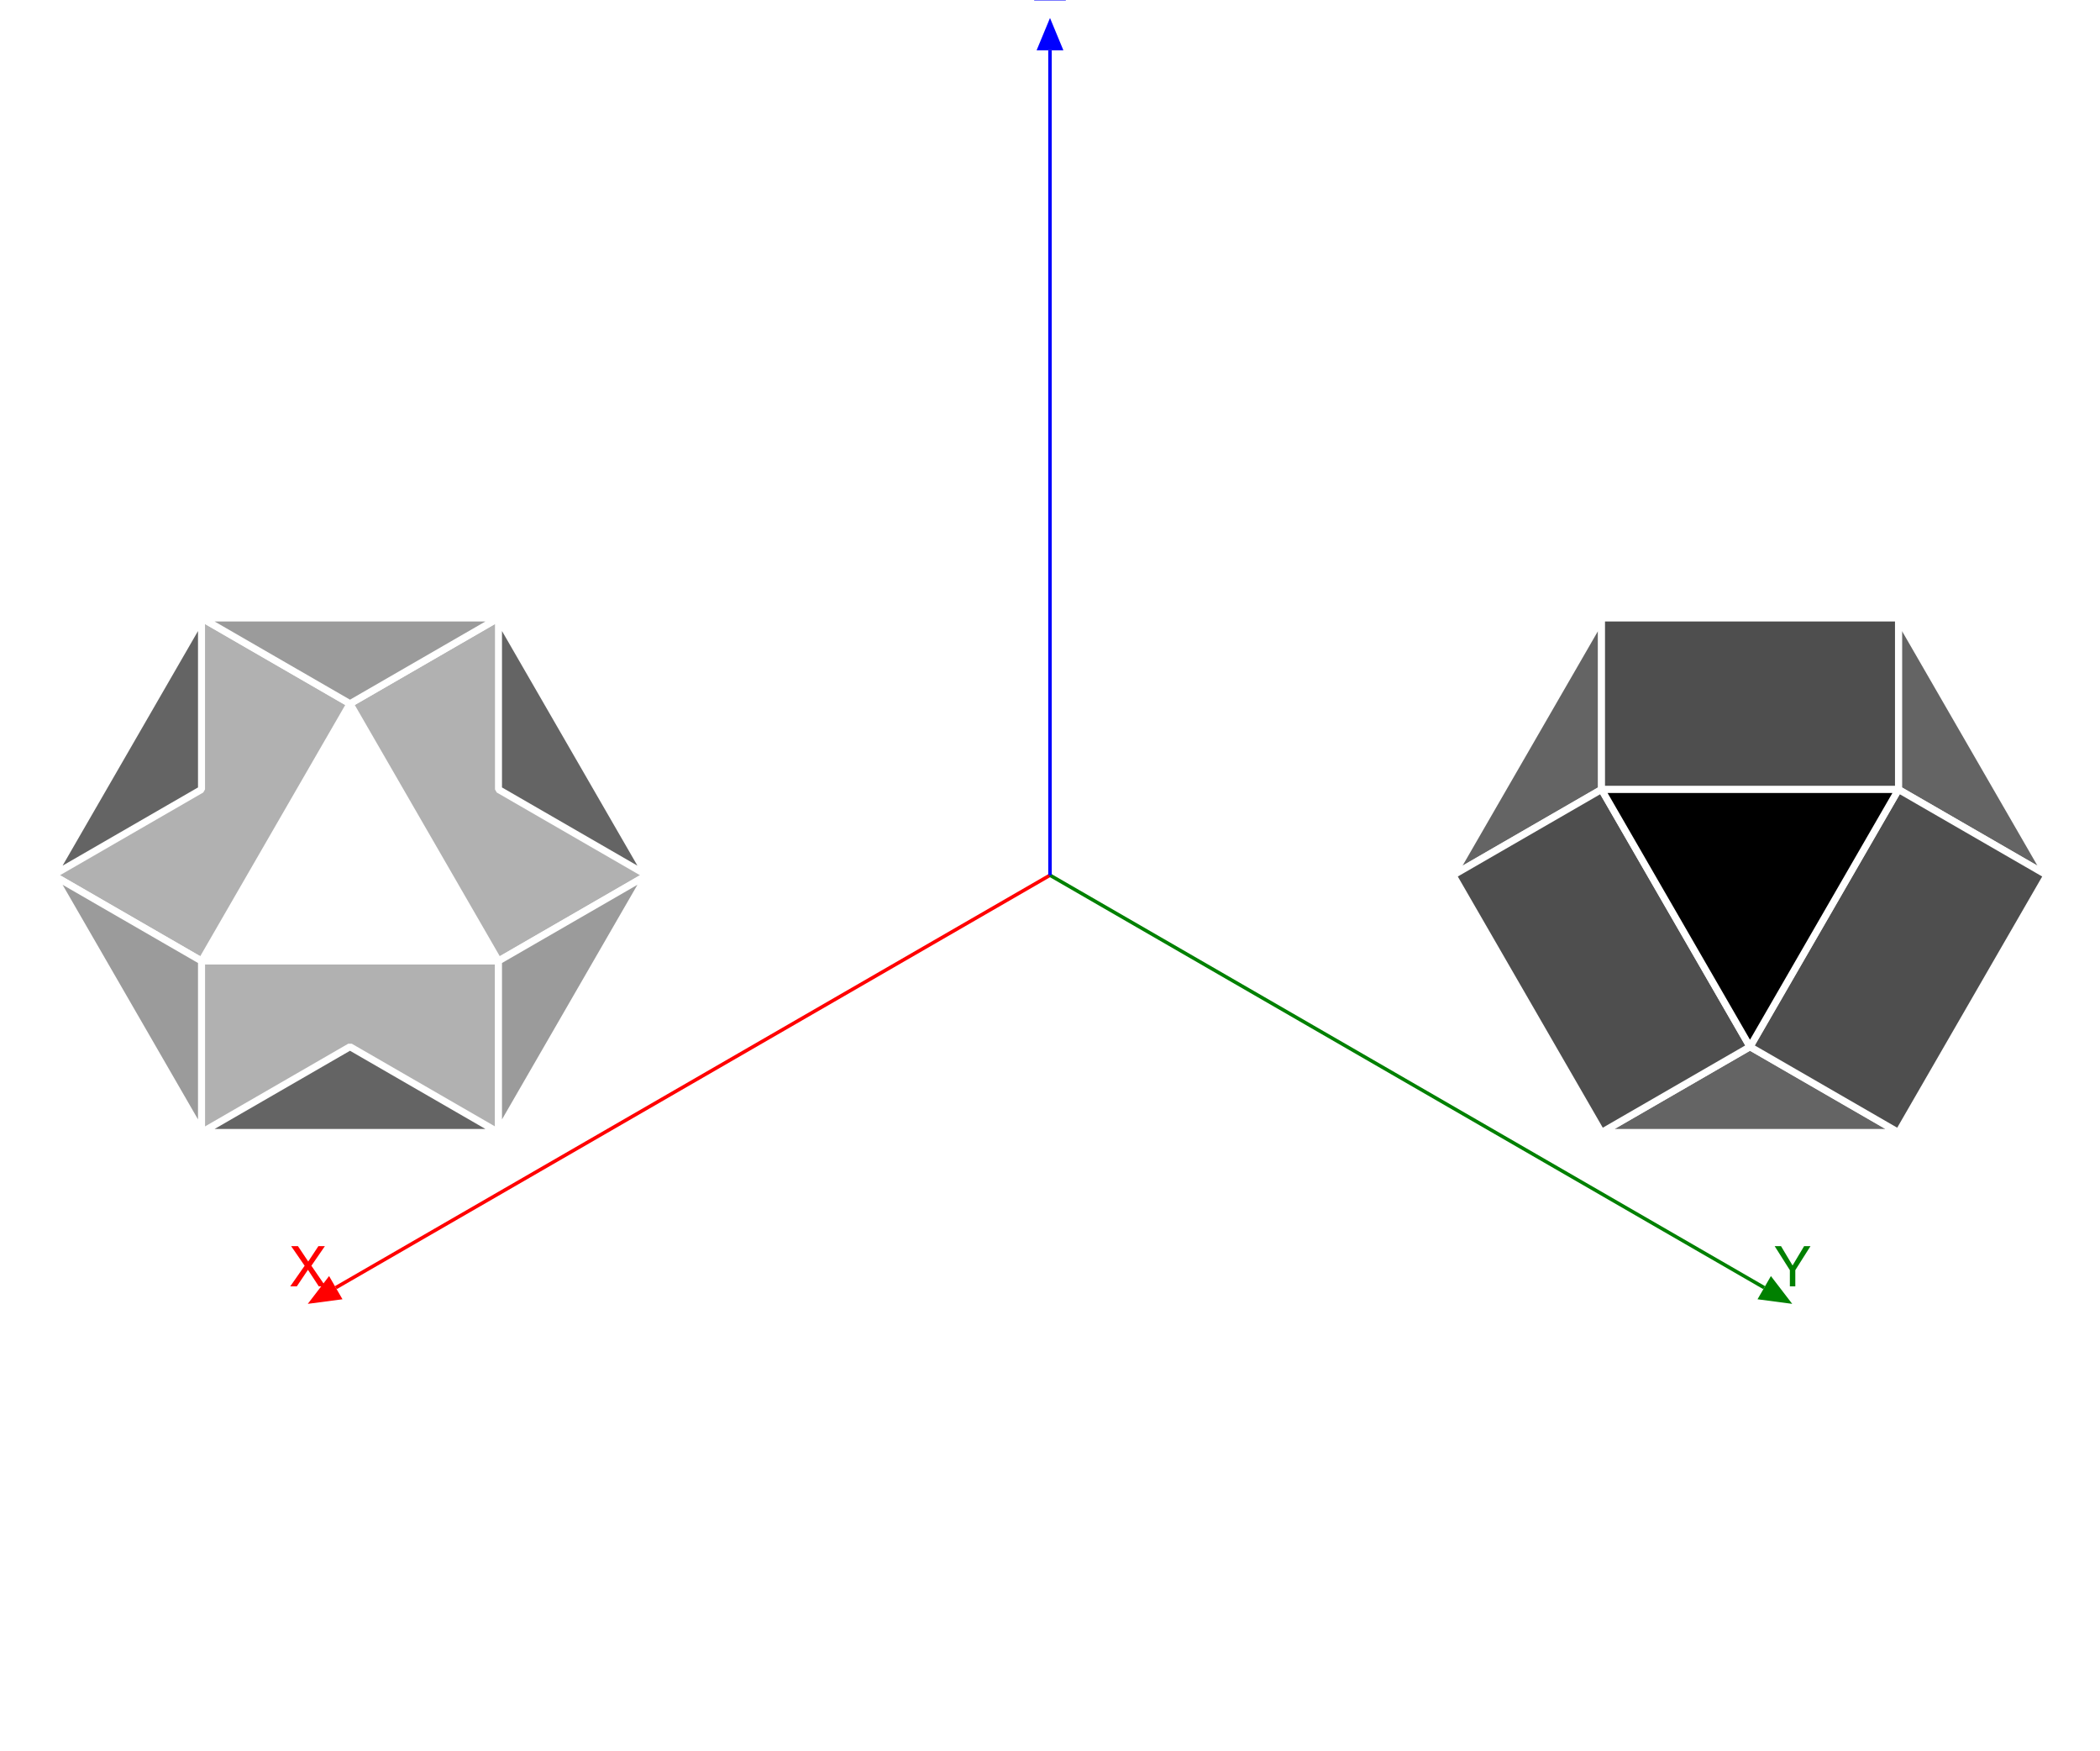
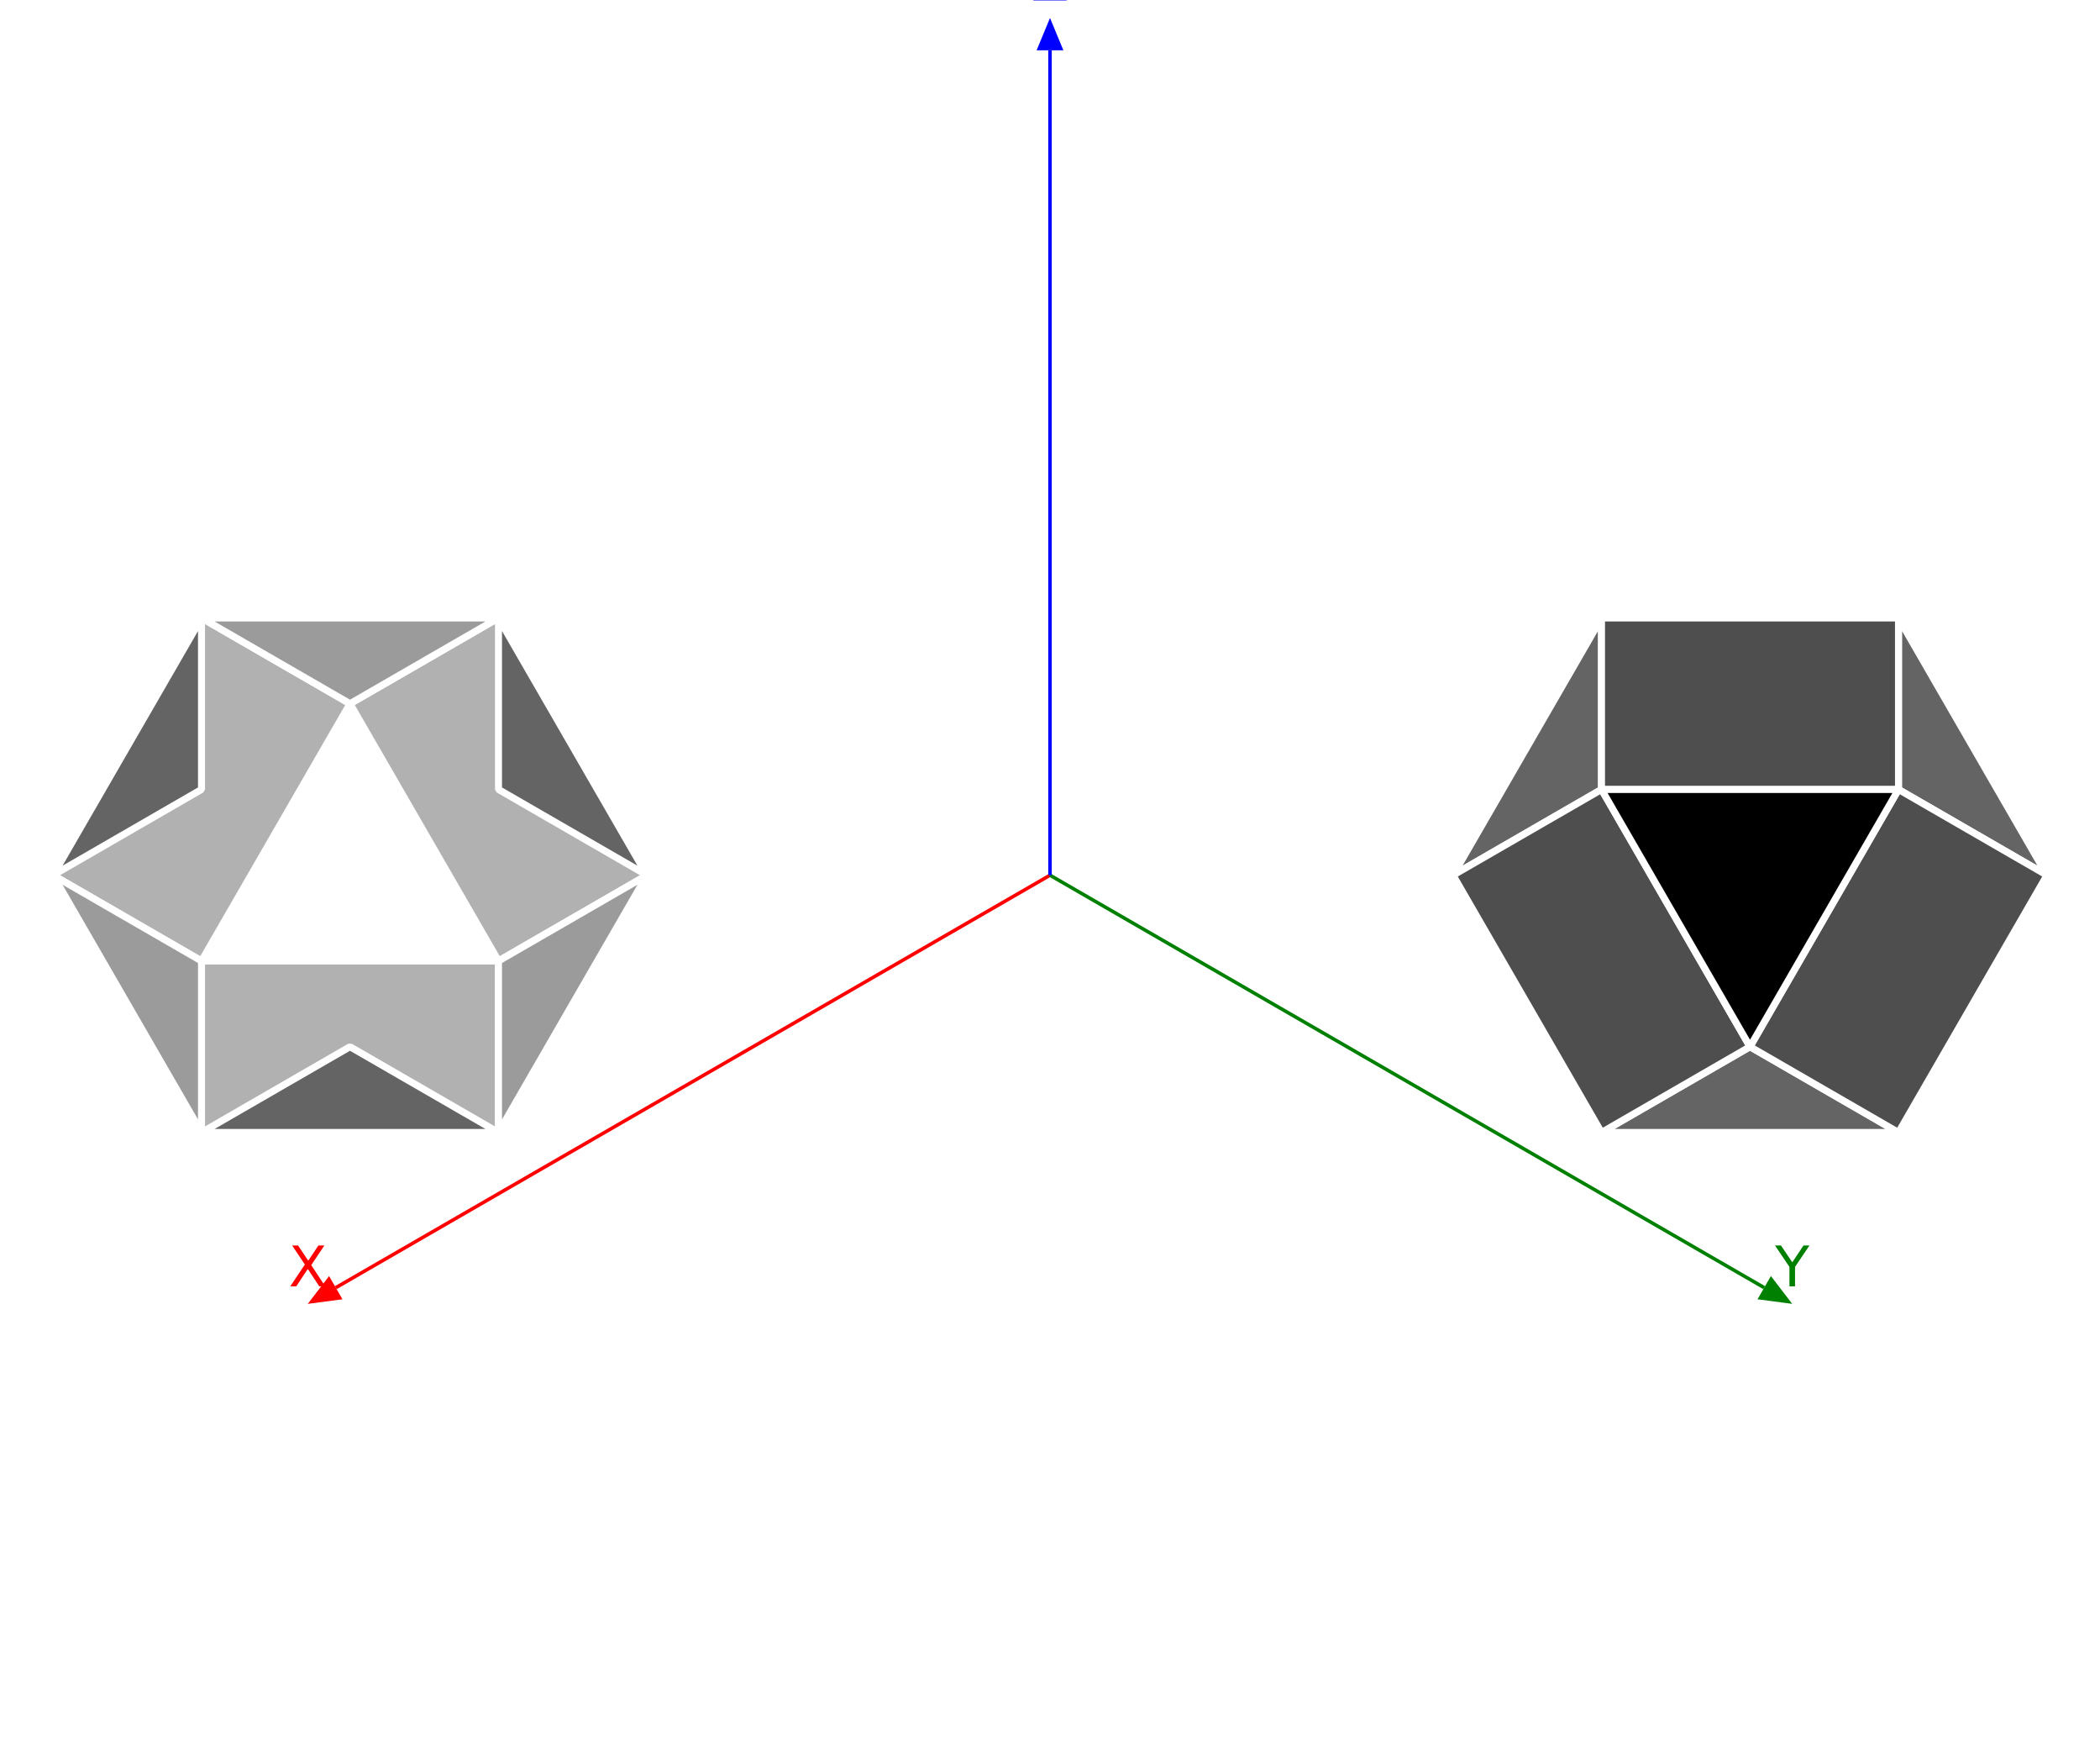
<svg xmlns="http://www.w3.org/2000/svg" xmlns:xlink="http://www.w3.org/1999/xlink" width="600pt" height="500pt" viewBox="0 0 600 500" version="1.1">
  <defs>
    <g>
      <symbol overflow="visible" id="glyph0-0">
-         <path style="stroke:none;" d="M 0.516 0 L 0.516 -11.477 L 9.625 -11.477 L 9.625 0 Z M 8.188 -1.438 L 8.188 -10.039 L 1.953 -10.039 L 1.953 -1.438 Z M 8.188 -1.438 " />
+         <path style="stroke:none;" d="M 0.797 2.828 L 0.797 -11.281 L 8.797 -11.281 L 8.797 2.828 Z M 1.703 1.938 L 7.906 1.938 L 7.906 -10.391 L 1.703 -10.391 Z M 1.703 1.938 " />
      </symbol>
      <symbol overflow="visible" id="glyph0-1">
-         <path style="stroke:none;" d="M 2.203 0 L 0.328 0 L 4.438 -5.883 L 0.586 -11.477 L 2.531 -11.477 L 5.461 -7.086 L 8.367 -11.477 L 10.219 -11.477 L 6.367 -5.883 L 10.406 0 L 8.477 0 L 5.383 -4.719 Z M 2.203 0 " />
+         <path style="stroke:none;" d="M 1.016 -11.672 L 2.703 -11.672 L 5.609 -7.328 L 8.516 -11.672 L 10.219 -11.672 L 6.469 -6.062 L 10.469 0 L 8.766 0 L 5.484 -4.969 L 2.188 0 L 0.484 0 L 4.641 -6.234 Z M 1.016 -11.672 " />
      </symbol>
      <symbol overflow="visible" id="glyph0-2">
-         <path style="stroke:none;" d="M 0.328 -11.477 L 2.141 -11.477 L 5.438 -5.961 L 8.734 -11.477 L 10.555 -11.477 L 6.219 -4.625 L 6.219 0 L 4.664 0 L 4.664 -4.625 Z M 0.328 -11.477 " />
+         <path style="stroke:none;" d="M -0.031 -11.672 L 1.672 -11.672 L 4.906 -6.875 L 8.109 -11.672 L 9.812 -11.672 L 5.688 -5.562 L 5.688 0 L 4.094 0 L 4.094 -5.562 Z M -0.031 -11.672 " />
      </symbol>
      <symbol overflow="visible" id="glyph0-3">
-         <path style="stroke:none;" d="M 0.367 -1.289 L 7.406 -10.109 L 0.883 -10.109 L 0.883 -11.477 L 9.406 -11.477 L 9.406 -10.141 L 2.328 -1.367 L 9.406 -1.367 L 9.406 0 L 0.367 0 Z M 0.367 -1.289 " />
+         <path style="stroke:none;" d="M 0.906 -11.672 L 10.062 -11.672 L 10.062 -10.469 L 2.688 -1.328 L 10.25 -1.328 L 10.25 0 L 0.719 0 L 0.719 -1.203 L 8.094 -10.344 L 0.906 -10.344 Z M 0.906 -11.672 " />
      </symbol>
    </g>
  </defs>
-   <g id="surface104">
+   <g id="surface98">
    <rect x="0" y="0" width="600" height="500" style="fill:rgb(100%,100%,100%);fill-opacity:1;stroke:none;" />
    <path style="fill:none;stroke-width:1;stroke-linecap:butt;stroke-linejoin:miter;stroke:rgb(100%,0%,0%);stroke-opacity:1;stroke-miterlimit:10;" d="M 300 250 L 95.941 367.812 " />
    <path style=" stroke:none;fill-rule:nonzero;fill:rgb(100%,0%,0%);fill-opacity:1;" d="M 97.852 371.129 L 87.938 372.434 L 94.027 364.5 " />
    <g style="fill:rgb(100%,0%,0%);fill-opacity:1;">
-       <use xlink:href="#glyph0-1" x="82.603" y="367.434" />
+       <use xlink:href="#glyph0-1" x="82.458" y="367.434" />
    </g>
    <path style="fill:none;stroke-width:1;stroke-linecap:butt;stroke-linejoin:miter;stroke:rgb(0%,50.196%,0%);stroke-opacity:1;stroke-miterlimit:10;" d="M 300 250 L 504.059 367.812 " />
    <path style=" stroke:none;fill-rule:nonzero;fill:rgb(0%,50.196%,0%);fill-opacity:1;" d="M 505.973 364.5 L 512.062 372.434 L 502.148 371.129 " />
    <g style="fill:rgb(0%,50.196%,0%);fill-opacity:1;">
-       <use xlink:href="#glyph0-2" x="506.725" y="367.434" />
+       <use xlink:href="#glyph0-2" x="507.175" y="367.434" />
    </g>
    <path style="fill:none;stroke-width:1;stroke-linecap:butt;stroke-linejoin:miter;stroke:rgb(0%,0%,100%);stroke-opacity:1;stroke-miterlimit:10;" d="M 300 250 L 300 14.371 " />
    <path style=" stroke:none;fill-rule:nonzero;fill:rgb(0%,0%,100%);fill-opacity:1;" d="M 296.172 14.371 L 300 5.133 L 303.828 14.371 " />
    <g style="fill:rgb(0%,0%,100%);fill-opacity:1;">
-       <use xlink:href="#glyph0-3" x="295.113" y="0.133" />
+       <use xlink:href="#glyph0-3" x="294.52" y="0.133" />
    </g>
    <path style=" stroke:none;fill-rule:nonzero;fill:rgb(100%,100%,100%);fill-opacity:1;" d="M 100 201.012 L 57.574 274.496 L 142.426 274.496 " />
    <path style="fill:none;stroke-width:2;stroke-linecap:butt;stroke-linejoin:bevel;stroke:rgb(100%,100%,100%);stroke-opacity:1;stroke-miterlimit:10;" d="M 100 201.012 L 57.574 274.496 L 142.426 274.496 Z M 100 201.012 " />
    <path style=" stroke:none;fill-rule:nonzero;fill:rgb(69.591%,69.591%,69.591%);fill-opacity:1;" d="M 57.574 274.496 L 57.574 323.484 L 142.426 323.484 L 142.426 274.496 " />
    <path style="fill:none;stroke-width:2;stroke-linecap:butt;stroke-linejoin:bevel;stroke:rgb(100%,100%,100%);stroke-opacity:1;stroke-miterlimit:10;" d="M 57.574 274.496 L 57.574 323.484 L 142.426 323.484 L 142.426 274.496 Z M 57.574 274.496 " />
    <path style=" stroke:none;fill-rule:nonzero;fill:rgb(69.591%,69.591%,69.591%);fill-opacity:1;" d="M 15.148 250 L 57.574 274.496 L 100 201.012 L 57.574 176.516 " />
    <path style="fill:none;stroke-width:2;stroke-linecap:butt;stroke-linejoin:bevel;stroke:rgb(100%,100%,100%);stroke-opacity:1;stroke-miterlimit:10;" d="M 15.148 250 L 57.574 274.496 L 100 201.012 L 57.574 176.516 Z M 15.148 250 " />
    <path style=" stroke:none;fill-rule:nonzero;fill:rgb(69.591%,69.591%,69.591%);fill-opacity:1;" d="M 100 201.012 L 142.426 274.496 L 163.641 262.246 L 184.852 250 L 142.426 176.516 " />
    <path style="fill:none;stroke-width:2;stroke-linecap:butt;stroke-linejoin:bevel;stroke:rgb(100%,100%,100%);stroke-opacity:1;stroke-miterlimit:10;" d="M 100 201.012 L 142.426 274.496 L 163.641 262.246 L 184.852 250 L 142.426 176.516 Z M 100 201.012 " />
    <path style=" stroke:none;fill-rule:nonzero;fill:rgb(60.817%,60.817%,60.817%);fill-opacity:1;" d="M 142.426 176.516 L 57.574 176.516 L 100 201.012 " />
    <path style="fill:none;stroke-width:2;stroke-linecap:butt;stroke-linejoin:bevel;stroke:rgb(100%,100%,100%);stroke-opacity:1;stroke-miterlimit:10;" d="M 142.426 176.516 L 57.574 176.516 L 100 201.012 Z M 142.426 176.516 " />
    <path style=" stroke:none;fill-rule:nonzero;fill:rgb(60.817%,60.817%,60.817%);fill-opacity:1;" d="M 57.574 323.484 L 57.574 274.496 L 15.148 250 " />
    <path style="fill:none;stroke-width:2;stroke-linecap:butt;stroke-linejoin:bevel;stroke:rgb(100%,100%,100%);stroke-opacity:1;stroke-miterlimit:10;" d="M 57.574 323.484 L 57.574 274.496 L 15.148 250 Z M 57.574 323.484 " />
    <path style=" stroke:none;fill-rule:nonzero;fill:rgb(60.817%,60.817%,60.817%);fill-opacity:1;" d="M 142.426 274.496 L 142.426 323.484 L 184.852 250 " />
    <path style="fill:none;stroke-width:2;stroke-linecap:butt;stroke-linejoin:bevel;stroke:rgb(100%,100%,100%);stroke-opacity:1;stroke-miterlimit:10;" d="M 142.426 274.496 L 142.426 323.484 L 184.852 250 Z M 142.426 274.496 " />
    <path style=" stroke:none;fill-rule:nonzero;fill:rgb(39.183%,39.183%,39.183%);fill-opacity:1;" d="M 57.574 225.504 L 15.148 250 L 57.574 176.516 " />
    <path style="fill:none;stroke-width:2;stroke-linecap:butt;stroke-linejoin:bevel;stroke:rgb(100%,100%,100%);stroke-opacity:1;stroke-miterlimit:10;" d="M 57.574 225.504 L 15.148 250 L 57.574 176.516 Z M 57.574 225.504 " />
    <path style=" stroke:none;fill-rule:nonzero;fill:rgb(39.183%,39.183%,39.183%);fill-opacity:1;" d="M 57.574 323.484 L 100 298.988 L 142.426 323.484 " />
    <path style="fill:none;stroke-width:2;stroke-linecap:butt;stroke-linejoin:bevel;stroke:rgb(100%,100%,100%);stroke-opacity:1;stroke-miterlimit:10;" d="M 57.574 323.484 L 100 298.988 L 142.426 323.484 Z M 57.574 323.484 " />
    <path style=" stroke:none;fill-rule:nonzero;fill:rgb(39.183%,39.183%,39.183%);fill-opacity:1;" d="M 142.426 176.516 L 184.852 250 L 142.426 225.504 " />
    <path style="fill:none;stroke-width:2;stroke-linecap:butt;stroke-linejoin:bevel;stroke:rgb(100%,100%,100%);stroke-opacity:1;stroke-miterlimit:10;" d="M 142.426 176.516 L 184.852 250 L 142.426 225.504 Z M 142.426 176.516 " />
    <path style=" stroke:none;fill-rule:nonzero;fill:rgb(100%,100%,100%);fill-opacity:1;" d="M 500 201.012 L 457.574 274.496 L 542.426 274.496 " />
    <path style="fill:none;stroke-width:2;stroke-linecap:butt;stroke-linejoin:bevel;stroke:rgb(100%,100%,100%);stroke-opacity:1;stroke-miterlimit:10;" d="M 500 201.012 L 457.574 274.496 L 542.426 274.496 Z M 500 201.012 " />
    <path style=" stroke:none;fill-rule:nonzero;fill:rgb(69.591%,69.591%,69.591%);fill-opacity:1;" d="M 415.148 250 L 457.574 274.496 L 500 201.012 L 457.574 176.516 " />
    <path style="fill:none;stroke-width:2;stroke-linecap:butt;stroke-linejoin:bevel;stroke:rgb(100%,100%,100%);stroke-opacity:1;stroke-miterlimit:10;" d="M 415.148 250 L 457.574 274.496 L 500 201.012 L 457.574 176.516 Z M 415.148 250 " />
    <path style=" stroke:none;fill-rule:nonzero;fill:rgb(69.591%,69.591%,69.591%);fill-opacity:1;" d="M 457.574 274.496 L 457.574 323.484 L 542.426 323.484 L 542.426 274.496 " />
    <path style="fill:none;stroke-width:2;stroke-linecap:butt;stroke-linejoin:bevel;stroke:rgb(100%,100%,100%);stroke-opacity:1;stroke-miterlimit:10;" d="M 457.574 274.496 L 457.574 323.484 L 542.426 323.484 L 542.426 274.496 Z M 457.574 274.496 " />
    <path style=" stroke:none;fill-rule:nonzero;fill:rgb(69.591%,69.591%,69.591%);fill-opacity:1;" d="M 500 201.012 L 542.426 274.496 L 563.641 262.246 L 584.852 250 L 542.426 176.516 " />
    <path style="fill:none;stroke-width:2;stroke-linecap:butt;stroke-linejoin:bevel;stroke:rgb(100%,100%,100%);stroke-opacity:1;stroke-miterlimit:10;" d="M 500 201.012 L 542.426 274.496 L 563.641 262.246 L 584.852 250 L 542.426 176.516 Z M 500 201.012 " />
    <path style=" stroke:none;fill-rule:nonzero;fill:rgb(60.817%,60.817%,60.817%);fill-opacity:1;" d="M 542.426 176.516 L 457.574 176.516 L 500 201.012 " />
    <path style="fill:none;stroke-width:2;stroke-linecap:butt;stroke-linejoin:bevel;stroke:rgb(100%,100%,100%);stroke-opacity:1;stroke-miterlimit:10;" d="M 542.426 176.516 L 457.574 176.516 L 500 201.012 Z M 542.426 176.516 " />
    <path style=" stroke:none;fill-rule:nonzero;fill:rgb(60.817%,60.817%,60.817%);fill-opacity:1;" d="M 542.426 274.496 L 542.426 323.484 L 584.852 250 " />
    <path style="fill:none;stroke-width:2;stroke-linecap:butt;stroke-linejoin:bevel;stroke:rgb(100%,100%,100%);stroke-opacity:1;stroke-miterlimit:10;" d="M 542.426 274.496 L 542.426 323.484 L 584.852 250 Z M 542.426 274.496 " />
    <path style=" stroke:none;fill-rule:nonzero;fill:rgb(60.817%,60.817%,60.817%);fill-opacity:1;" d="M 457.574 323.484 L 457.574 274.496 L 415.148 250 " />
    <path style="fill:none;stroke-width:2;stroke-linecap:butt;stroke-linejoin:bevel;stroke:rgb(100%,100%,100%);stroke-opacity:1;stroke-miterlimit:10;" d="M 457.574 323.484 L 457.574 274.496 L 415.148 250 Z M 457.574 323.484 " />
    <path style=" stroke:none;fill-rule:nonzero;fill:rgb(39.183%,39.183%,39.183%);fill-opacity:1;" d="M 457.574 225.504 L 415.148 250 L 457.574 176.516 " />
    <path style="fill:none;stroke-width:2;stroke-linecap:butt;stroke-linejoin:bevel;stroke:rgb(100%,100%,100%);stroke-opacity:1;stroke-miterlimit:10;" d="M 457.574 225.504 L 415.148 250 L 457.574 176.516 Z M 457.574 225.504 " />
    <path style=" stroke:none;fill-rule:nonzero;fill:rgb(39.183%,39.183%,39.183%);fill-opacity:1;" d="M 542.426 176.516 L 584.852 250 L 542.426 225.504 " />
    <path style="fill:none;stroke-width:2;stroke-linecap:butt;stroke-linejoin:bevel;stroke:rgb(100%,100%,100%);stroke-opacity:1;stroke-miterlimit:10;" d="M 542.426 176.516 L 584.852 250 L 542.426 225.504 Z M 542.426 176.516 " />
    <path style=" stroke:none;fill-rule:nonzero;fill:rgb(39.183%,39.183%,39.183%);fill-opacity:1;" d="M 457.574 323.484 L 500 298.988 L 542.426 323.484 " />
    <path style="fill:none;stroke-width:2;stroke-linecap:butt;stroke-linejoin:bevel;stroke:rgb(100%,100%,100%);stroke-opacity:1;stroke-miterlimit:10;" d="M 457.574 323.484 L 500 298.988 L 542.426 323.484 Z M 457.574 323.484 " />
    <path style=" stroke:none;fill-rule:nonzero;fill:rgb(30.409%,30.409%,30.409%);fill-opacity:1;" d="M 457.574 176.516 L 542.426 176.516 L 542.426 225.504 L 457.574 225.504 " />
    <path style="fill:none;stroke-width:2;stroke-linecap:butt;stroke-linejoin:bevel;stroke:rgb(100%,100%,100%);stroke-opacity:1;stroke-miterlimit:10;" d="M 457.574 176.516 L 542.426 176.516 L 542.426 225.504 L 457.574 225.504 Z M 457.574 176.516 " />
    <path style=" stroke:none;fill-rule:nonzero;fill:rgb(30.409%,30.409%,30.409%);fill-opacity:1;" d="M 457.574 323.484 L 415.148 250 L 457.574 225.504 L 500 298.988 " />
    <path style="fill:none;stroke-width:2;stroke-linecap:butt;stroke-linejoin:bevel;stroke:rgb(100%,100%,100%);stroke-opacity:1;stroke-miterlimit:10;" d="M 457.574 323.484 L 415.148 250 L 457.574 225.504 L 500 298.988 Z M 457.574 323.484 " />
    <path style=" stroke:none;fill-rule:nonzero;fill:rgb(30.409%,30.409%,30.409%);fill-opacity:1;" d="M 542.426 323.484 L 500 298.988 L 542.426 225.504 L 584.852 250 " />
    <path style="fill:none;stroke-width:2;stroke-linecap:butt;stroke-linejoin:bevel;stroke:rgb(100%,100%,100%);stroke-opacity:1;stroke-miterlimit:10;" d="M 542.426 323.484 L 500 298.988 L 542.426 225.504 L 584.852 250 Z M 542.426 323.484 " />
    <path style=" stroke:none;fill-rule:nonzero;fill:rgb(0%,0%,0%);fill-opacity:1;" d="M 500 298.988 L 457.574 225.504 L 542.426 225.504 " />
    <path style="fill:none;stroke-width:2;stroke-linecap:butt;stroke-linejoin:bevel;stroke:rgb(100%,100%,100%);stroke-opacity:1;stroke-miterlimit:10;" d="M 500 298.988 L 457.574 225.504 L 542.426 225.504 Z M 500 298.988 " />
  </g>
</svg>
